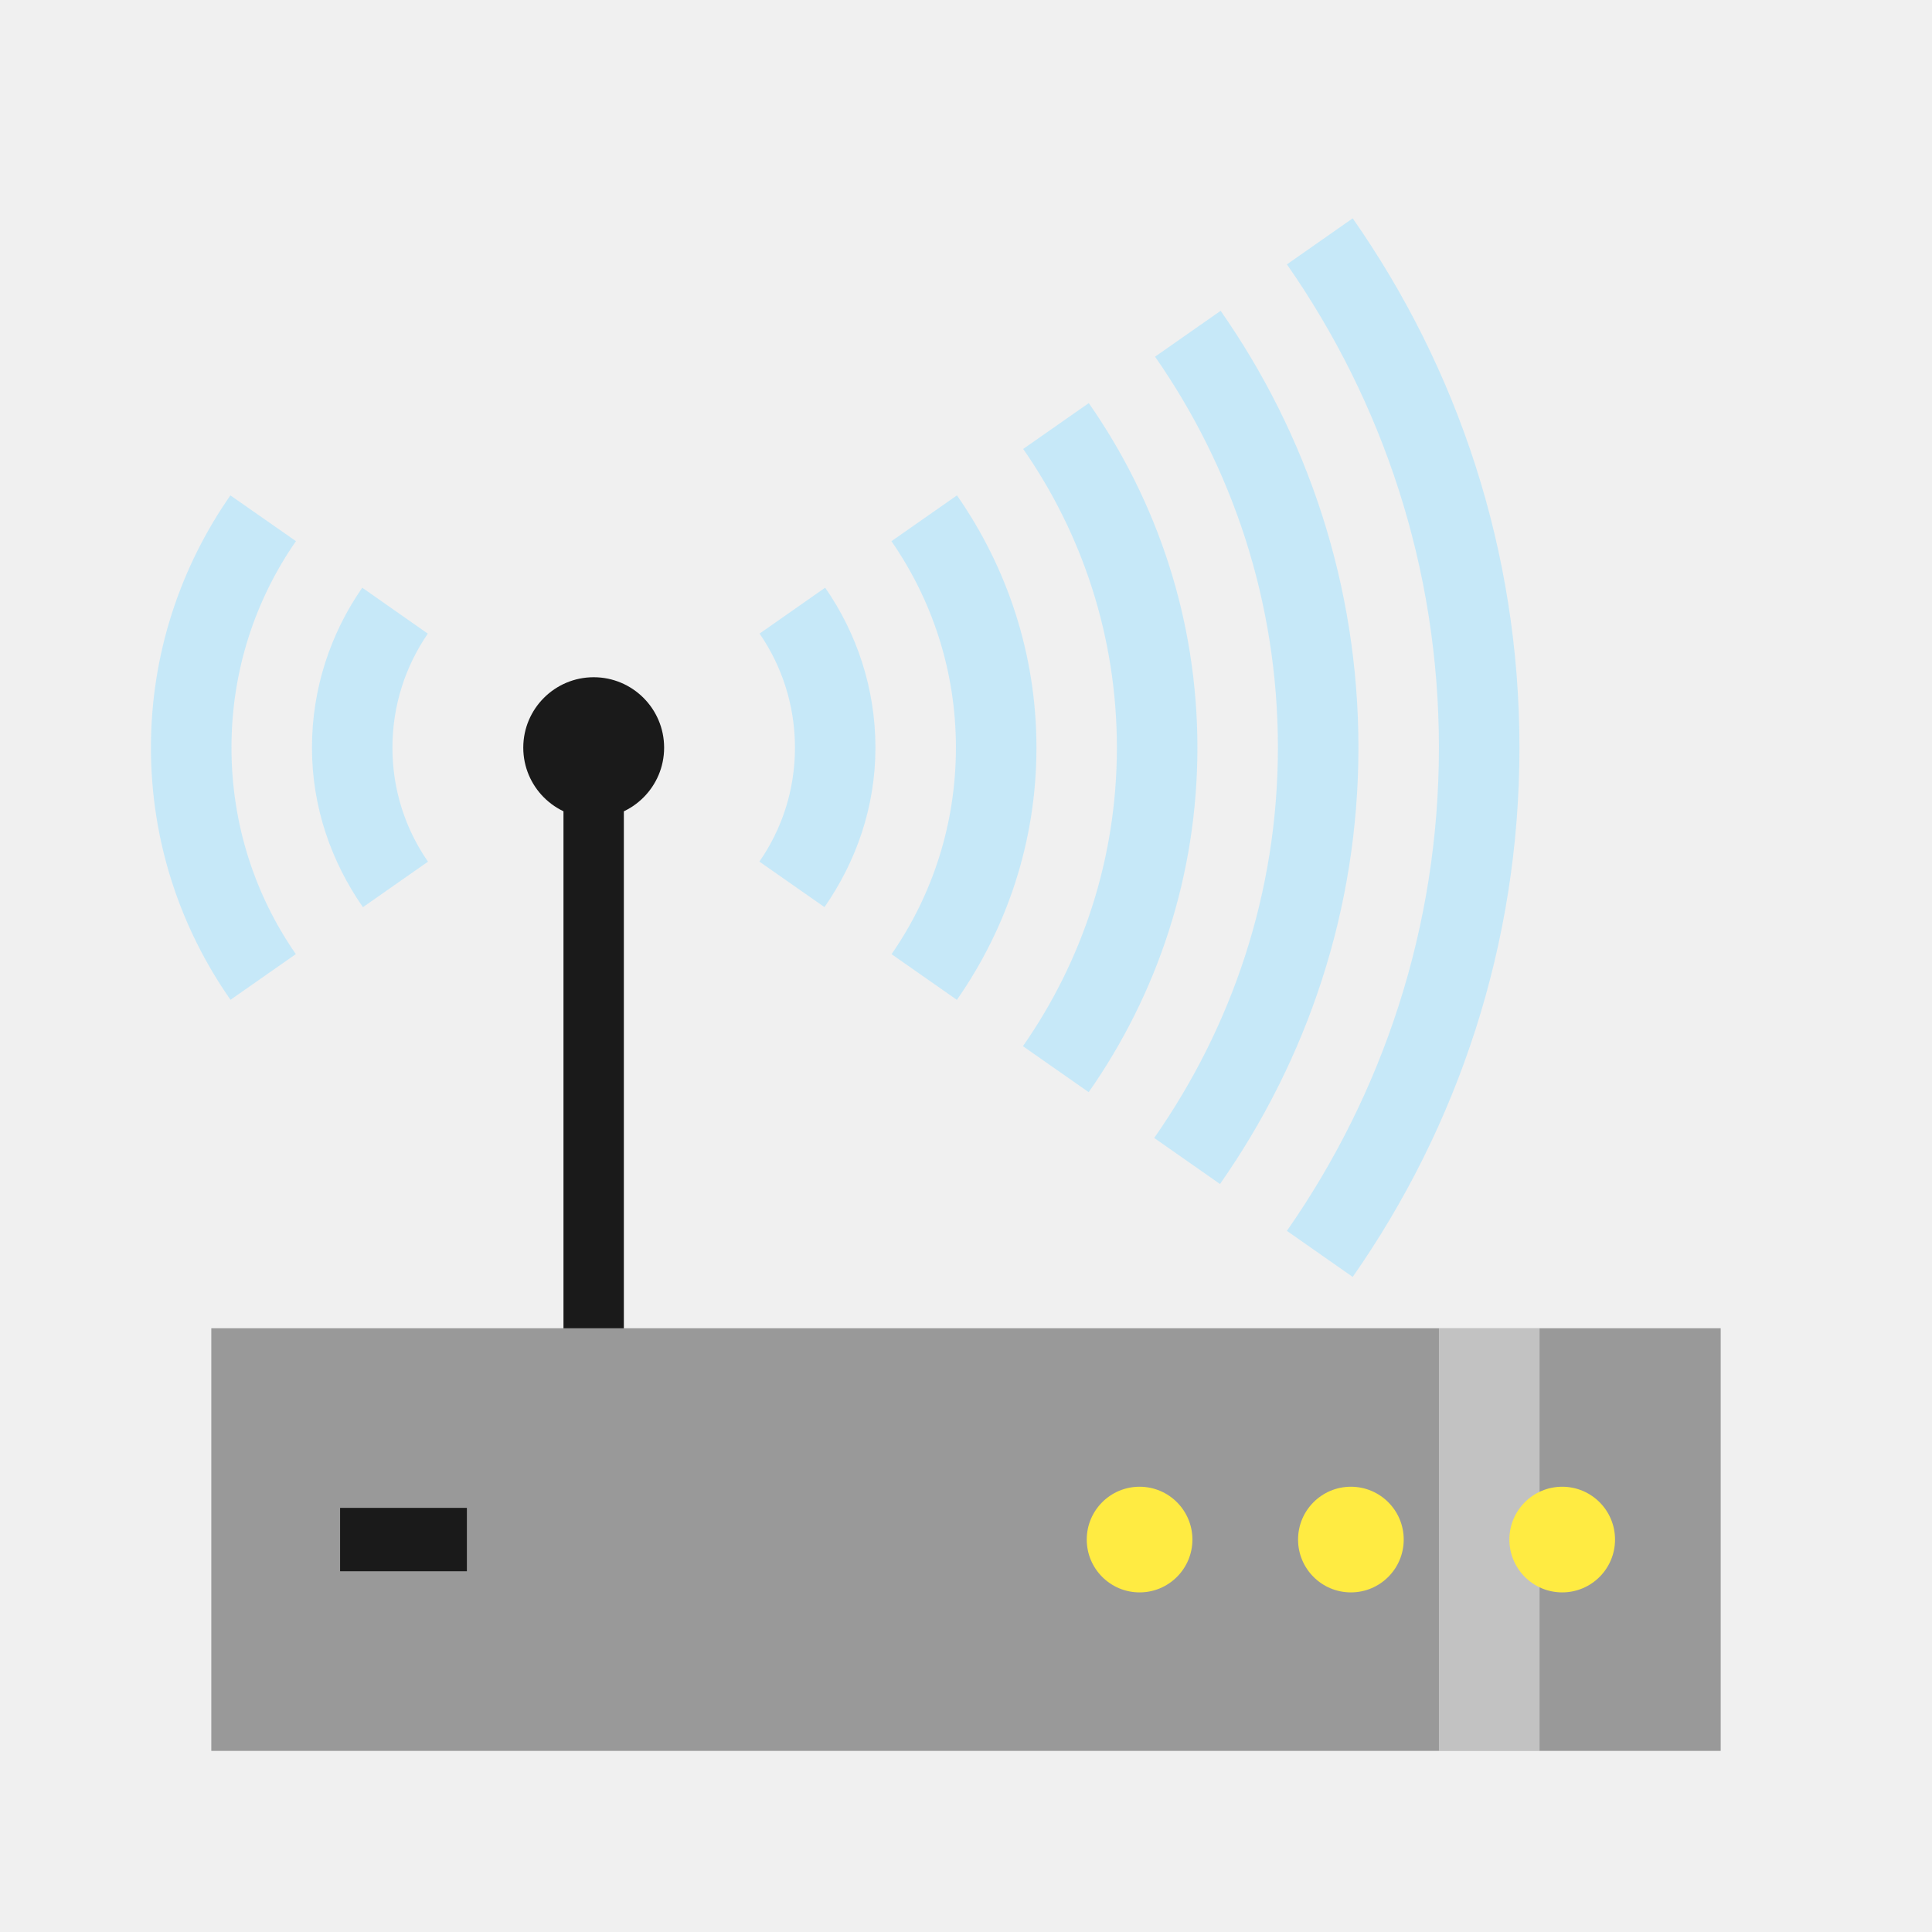
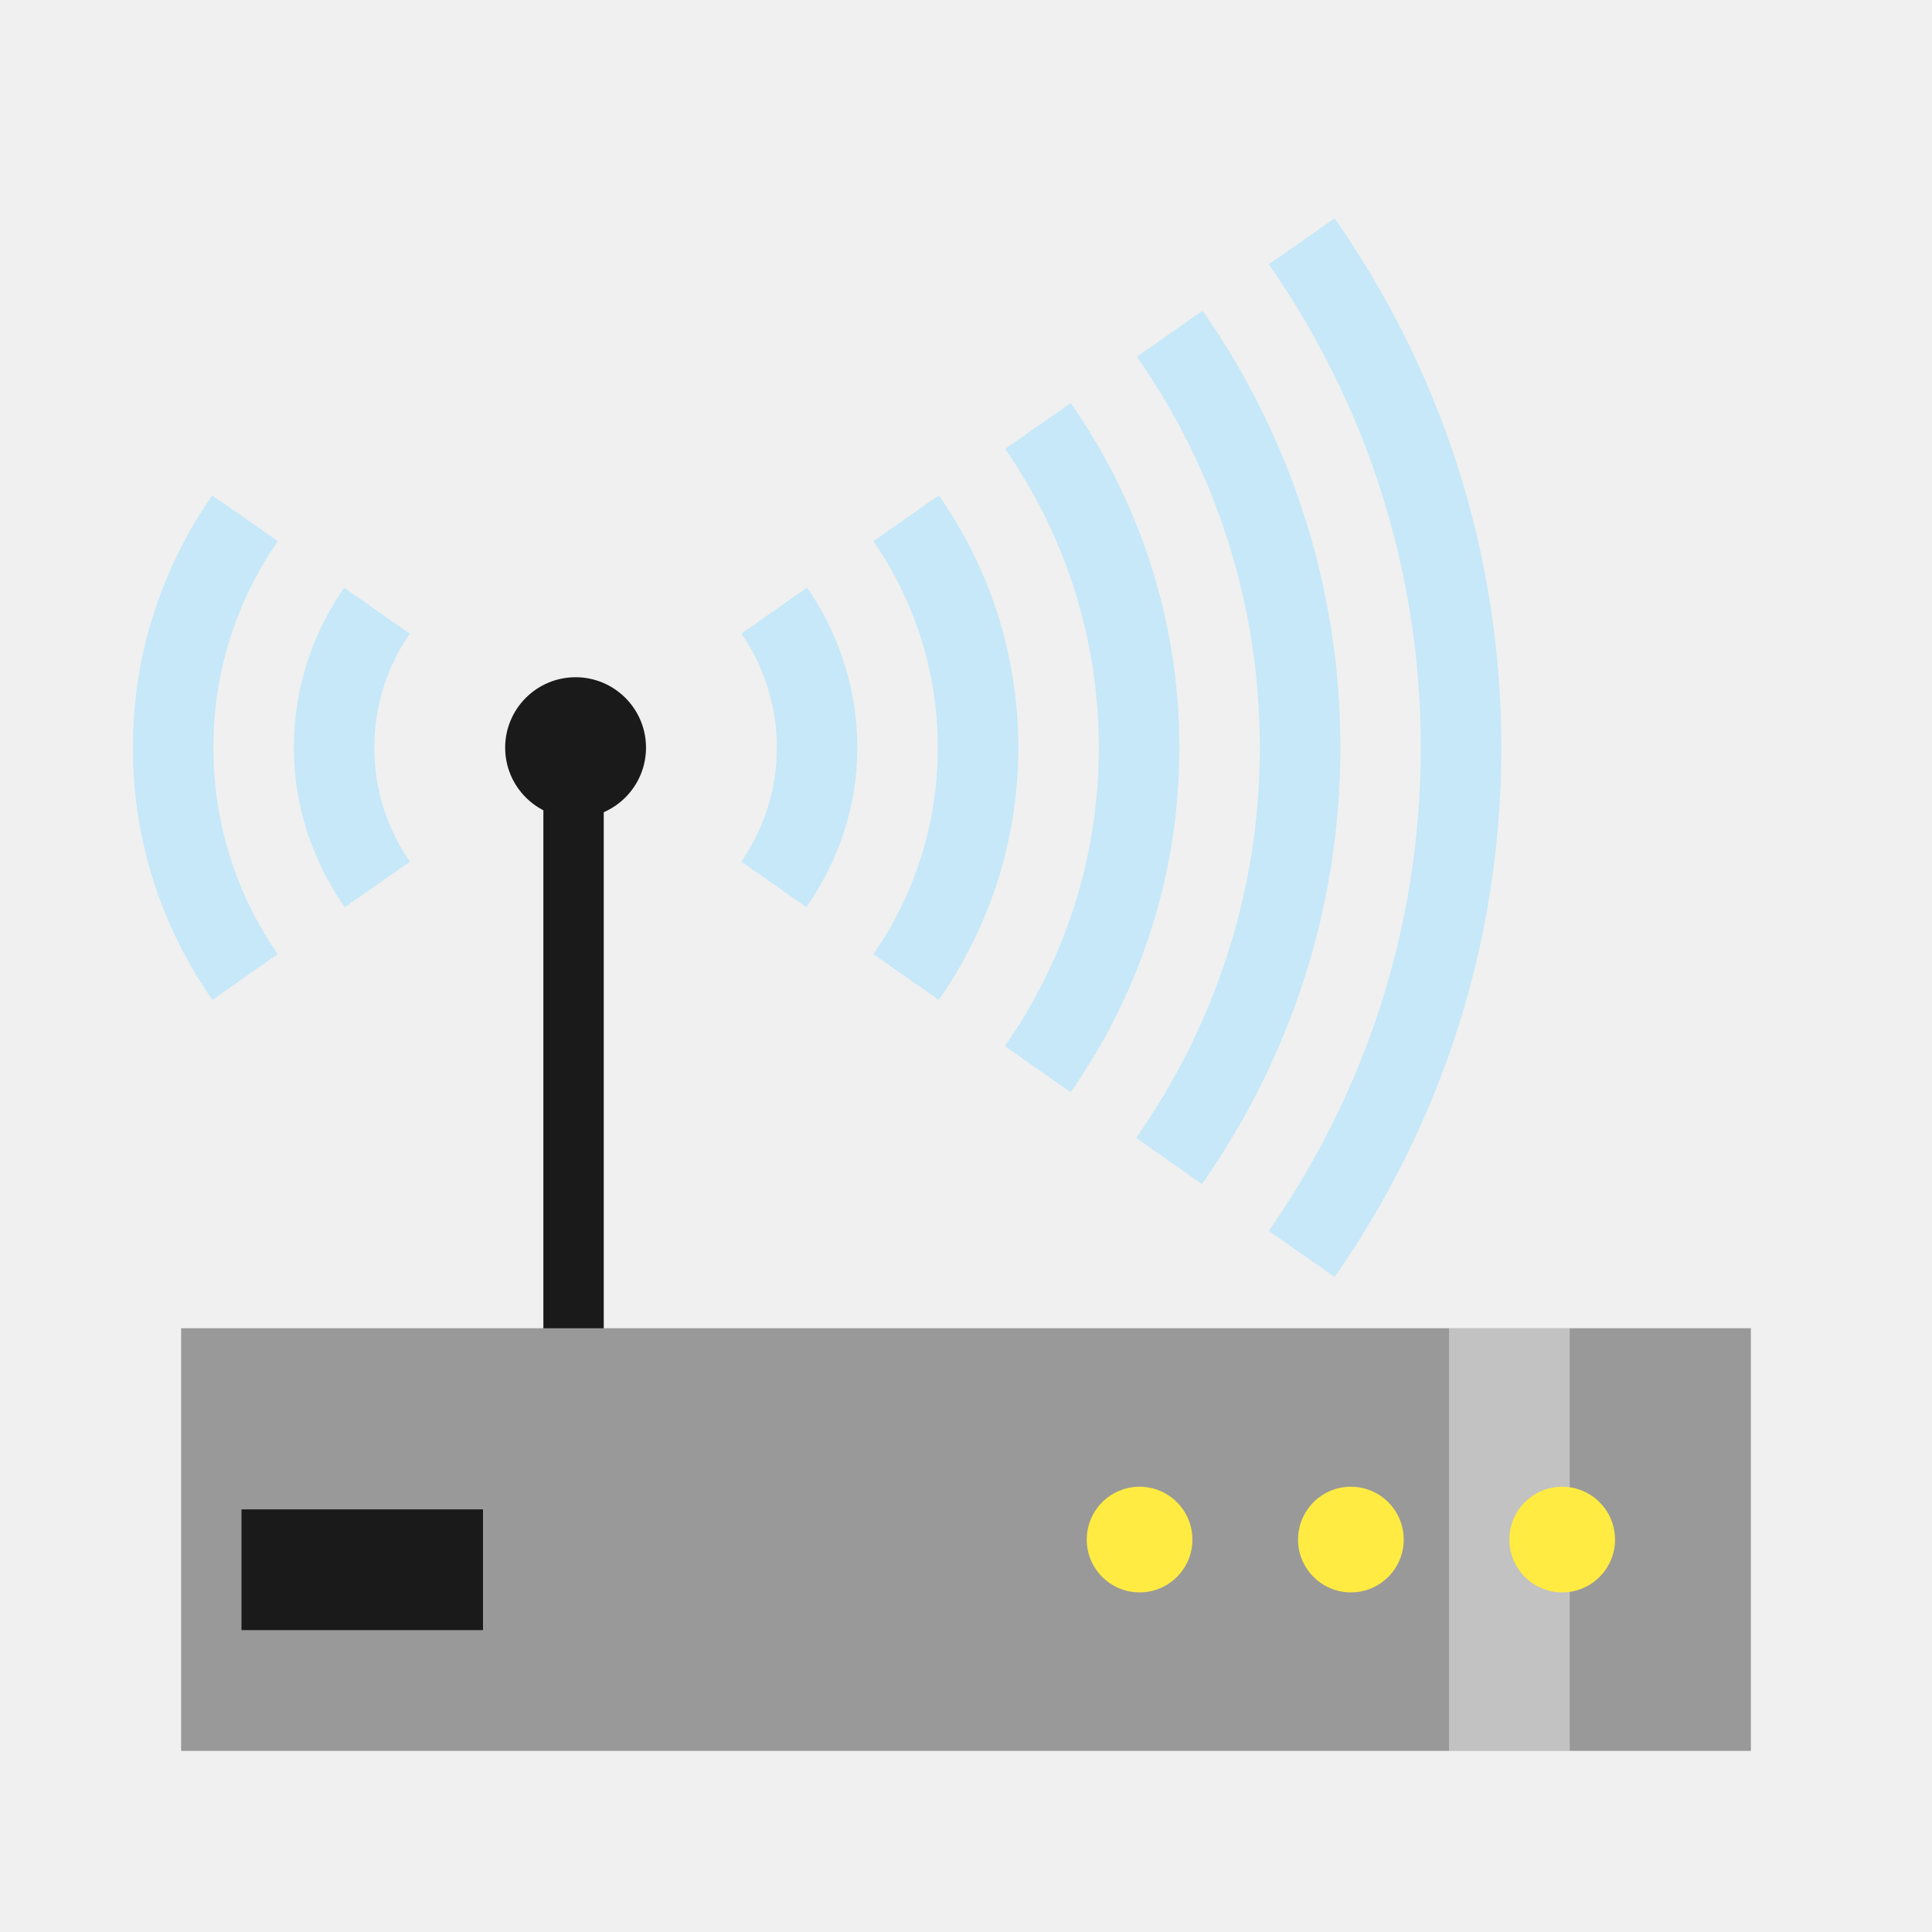
<svg xmlns="http://www.w3.org/2000/svg" viewBox="0 0 32 32" width="32" height="32" id="svg2" version="1.1" style="enable-background:new">
  <defs id="defs10">
    </defs>
-   <rect style="opacity:1;fill:#1a1a1a;fill-opacity:1;stroke:none;stroke-width:2;stroke-linecap:square;stroke-linejoin:round;stroke-miterlimit:4;stroke-dasharray:none;stroke-dashoffset:0;stroke-opacity:0.557" id="rect4222" width="1" height="11.2" x="9.333" y="12.517" />
-   <path id="path3069" d="M 3.5,22 28.5,22 l 0,7 -25,0 z" style="fill:#999999;stroke:none" />
-   <rect y="24.975" x="5.633" height="1.05" width="2.1" id="rect3115" style="fill:#1a1a1a;fill-opacity:1;stroke:none" />
-   <path style="opacity:1;fill:#1a1a1a;fill-opacity:1;stroke:none;stroke-width:0.7;stroke-linecap:round;stroke-linejoin:round;stroke-miterlimit:4;stroke-dasharray:none;stroke-dashoffset:0;stroke-opacity:1" d="M 11,12.383 A 1.167,1.167 0 0 1 9.833,13.55 1.167,1.167 0 0 1 8.667,12.383 1.167,1.167 0 0 1 9.833,11.217 1.167,1.167 0 0 1 11,12.383 Z" id="path4210" />
+   <rect style="opacity:1;fill:#1a1a1a;fill-opacity:1;stroke:none;stroke-width:2;stroke-linecap:square;stroke-linejoin:round;stroke-miterlimit:4;stroke-dasharray:none;stroke-dashoffset:0;stroke-opacity:0.557" id="rect4222" width="1" height="11" x="9" y="13" />
+   <path id="path3069" d="m 3,22 26,0 0,7 -26,0 z" style="fill:#999999;stroke:none" />
+   <rect y="25" x="4" height="2" width="4" id="rect3115" style="fill:#1a1a1a;fill-opacity:1;stroke:none" />
+   <path style="opacity:1;fill:#1a1a1a;fill-opacity:1;stroke:none;stroke-width:0.7;stroke-linecap:round;stroke-linejoin:round;stroke-miterlimit:4;stroke-dasharray:none;stroke-dashoffset:0;stroke-opacity:1" d="M 10.7,12.383 A 1.167,1.167 0 0 1 9.533,13.55 1.167,1.167 0 0 1 8.367,12.383 1.167,1.167 0 0 1 9.533,11.217 1.167,1.167 0 0 1 10.7,12.383 Z" id="path4210" />
  <circle style="opacity:1;fill:#ffeb42;fill-opacity:1;stroke:none;stroke-width:0.7;stroke-linecap:round;stroke-linejoin:round;stroke-miterlimit:4;stroke-dasharray:none;stroke-dashoffset:0;stroke-opacity:1" id="path4212" cx="18.875" cy="25.5" r="0.875" />
-   <rect style="opacity:0.4;fill:#ffffff;fill-opacity:1;stroke:none;stroke-width:2;stroke-linecap:square;stroke-linejoin:miter;stroke-miterlimit:4;stroke-dasharray:none;stroke-dashoffset:0;stroke-opacity:1" id="rect4264" width="1.667" height="7" x="23.833" y="22" />
+   <rect style="opacity:0.4;fill:#ffffff;fill-opacity:1;stroke:none;stroke-width:2;stroke-linecap:square;stroke-linejoin:miter;stroke-miterlimit:4;stroke-dasharray:none;stroke-dashoffset:0;stroke-opacity:1" id="rect4264" width="2" height="7" x="24" y="22" />
  <circle style="opacity:1;fill:#ffeb42;fill-opacity:1;stroke:none;stroke-width:0.7;stroke-linecap:round;stroke-linejoin:round;stroke-miterlimit:4;stroke-dasharray:none;stroke-dashoffset:0;stroke-opacity:1" id="path4212-5" cx="22.375" cy="25.5" r="0.875" />
  <circle style="opacity:1;fill:#ffeb42;fill-opacity:1;stroke:none;stroke-width:0.7;stroke-linecap:round;stroke-linejoin:round;stroke-miterlimit:4;stroke-dasharray:none;stroke-dashoffset:0;stroke-opacity:1" id="path4212-5-2" cx="25.875" cy="25.5" r="0.875" />
-   <path style="color:#000000;font-style:normal;font-variant:normal;font-weight:normal;font-stretch:normal;font-size:medium;line-height:normal;font-family:sans-serif;text-indent:0;text-align:start;text-decoration:none;text-decoration-line:none;text-decoration-style:solid;text-decoration-color:#000000;letter-spacing:normal;word-spacing:normal;text-transform:none;direction:ltr;block-progression:tb;writing-mode:lr-tb;baseline-shift:baseline;text-anchor:start;white-space:normal;clip-rule:nonzero;display:inline;overflow:visible;visibility:visible;opacity:1;isolation:auto;mix-blend-mode:normal;color-interpolation:sRGB;color-interpolation-filters:linearRGB;solid-color:#000000;solid-opacity:1;fill:#a6e3ff;fill-opacity:0.557;fill-rule:nonzero;stroke:none;stroke-width:2;stroke-linecap:square;stroke-linejoin:miter;stroke-miterlimit:4;stroke-dasharray:none;stroke-dashoffset:0;stroke-opacity:1;color-rendering:auto;image-rendering:auto;shape-rendering:auto;text-rendering:auto;enable-background:accumulate" d="m 20.217,5.148 -1.086,0.76 c 1.28,1.835 2.035,4.064 2.035,6.475 0,2.412 -0.767,4.632 -2.049,6.465 l 1.09,0.763 c 1.437,-2.051 2.293,-4.536 2.293,-7.228 0,-2.691 -0.848,-5.183 -2.283,-7.236 z m -2.184,1.529 -1.086,0.759 c 0.976,1.403 1.552,3.106 1.552,4.948 0,1.843 -0.579,3.543 -1.556,4.944 l 1.089,0.762 c 1.133,-1.618 1.801,-3.584 1.801,-5.706 0,-2.122 -0.669,-4.087 -1.799,-5.707 z M 3.816,8.205 c -0.827,1.187 -1.316,2.626 -1.316,4.178 0,1.553 0.489,2.992 1.318,4.177 l 1.082,-0.757 c -0.673,-0.969 -1.066,-2.147 -1.066,-3.421 0,-1.273 0.395,-2.45 1.068,-3.419 z m 12.034,0 -1.085,0.759 c 0.672,0.97 1.068,2.146 1.068,3.419 0,1.273 -0.394,2.451 -1.066,3.421 l 1.082,0.757 c 0.828,-1.186 1.318,-2.624 1.318,-4.177 0,-1.553 -0.489,-2.991 -1.316,-4.178 z M 6,9.734 c -0.523,0.754 -0.833,1.666 -0.833,2.65 0,0.984 0.32,1.889 0.844,2.642 l 1.078,-0.754 c -0.371,-0.535 -0.589,-1.183 -0.589,-1.888 0,-0.704 0.218,-1.353 0.586,-1.889 z m 7.667,0 -1.086,0.76 c 0.368,0.536 0.586,1.186 0.586,1.889 0,0.705 -0.218,1.353 -0.589,1.888 l 1.078,0.754 c 0.524,-0.753 0.844,-1.658 0.844,-2.642 0,-0.983 -0.31,-1.896 -0.833,-2.65 z" id="path4217-9" />
-   <path style="color:#000000;font-style:normal;font-variant:normal;font-weight:normal;font-stretch:normal;font-size:medium;line-height:normal;font-family:sans-serif;text-indent:0;text-align:start;text-decoration:none;text-decoration-line:none;text-decoration-style:solid;text-decoration-color:#000000;letter-spacing:normal;word-spacing:normal;text-transform:none;direction:ltr;block-progression:tb;writing-mode:lr-tb;baseline-shift:baseline;text-anchor:start;white-space:normal;clip-rule:nonzero;display:inline;overflow:visible;visibility:visible;opacity:1;isolation:auto;mix-blend-mode:normal;color-interpolation:sRGB;color-interpolation-filters:linearRGB;solid-color:#000000;solid-opacity:1;fill:#a6e3ff;fill-opacity:0.557;fill-rule:nonzero;stroke:none;stroke-width:2;stroke-linecap:square;stroke-linejoin:miter;stroke-miterlimit:4;stroke-dasharray:none;stroke-dashoffset:0;stroke-opacity:1;color-rendering:auto;image-rendering:auto;shape-rendering:auto;text-rendering:auto;enable-background:accumulate" d="m 22.405,3.616 -1.09,0.763 c 1.583,2.268 2.518,5.024 2.518,8.004 0,2.98 -0.935,5.735 -2.518,8.004 l 1.09,0.763 c 1.738,-2.486 2.762,-5.507 2.762,-8.767 0,-3.26 -1.024,-6.281 -2.762,-8.767 z" id="path4202" />
+   <path style="color:#000000;font-style:normal;font-variant:normal;font-weight:normal;font-stretch:normal;font-size:medium;line-height:normal;font-family:sans-serif;text-indent:0;text-align:start;text-decoration:none;text-decoration-line:none;text-decoration-style:solid;text-decoration-color:#000000;letter-spacing:normal;word-spacing:normal;text-transform:none;direction:ltr;block-progression:tb;writing-mode:lr-tb;baseline-shift:baseline;text-anchor:start;white-space:normal;clip-rule:nonzero;display:inline;overflow:visible;visibility:visible;opacity:1;isolation:auto;mix-blend-mode:normal;color-interpolation:sRGB;color-interpolation-filters:linearRGB;solid-color:#000000;solid-opacity:1;fill:#a6e3ff;fill-opacity:0.557;fill-rule:nonzero;stroke:none;stroke-width:2;stroke-linecap:square;stroke-linejoin:miter;stroke-miterlimit:4;stroke-dasharray:none;stroke-dashoffset:0;stroke-opacity:1;color-rendering:auto;image-rendering:auto;shape-rendering:auto;text-rendering:auto;enable-background:accumulate" d="m 19.918,5.148 -1.086,0.76 c 1.28,1.835 2.035,4.064 2.035,6.475 0,2.412 -0.767,4.632 -2.049,6.465 l 1.09,0.763 c 1.437,-2.051 2.293,-4.536 2.293,-7.228 0,-2.691 -0.848,-5.183 -2.283,-7.236 z m -2.184,1.529 -1.086,0.759 c 0.976,1.403 1.552,3.106 1.552,4.948 0,1.843 -0.579,3.543 -1.556,4.944 l 1.089,0.762 c 1.133,-1.618 1.801,-3.584 1.801,-5.706 0,-2.122 -0.669,-4.087 -1.799,-5.707 z M 3.516,8.205 C 2.689,9.392 2.2,10.831 2.2,12.383 c 0,1.553 0.489,2.992 1.318,4.177 l 1.082,-0.757 c -0.673,-0.969 -1.066,-2.147 -1.066,-3.421 0,-1.273 0.395,-2.45 1.068,-3.419 z m 12.034,0 -1.085,0.759 c 0.672,0.97 1.068,2.146 1.068,3.419 0,1.273 -0.394,2.451 -1.066,3.421 l 1.082,0.757 c 0.828,-1.186 1.318,-2.624 1.318,-4.177 0,-1.553 -0.489,-2.991 -1.316,-4.178 z M 5.7,9.734 c -0.523,0.754 -0.833,1.666 -0.833,2.65 0,0.984 0.32,1.889 0.844,2.642 l 1.078,-0.754 c -0.371,-0.535 -0.589,-1.183 -0.589,-1.888 0,-0.704 0.218,-1.353 0.586,-1.889 z m 7.667,0 -1.086,0.76 c 0.368,0.536 0.586,1.186 0.586,1.889 0,0.705 -0.218,1.353 -0.589,1.888 l 1.078,0.754 c 0.524,-0.753 0.844,-1.658 0.844,-2.642 0,-0.983 -0.31,-1.896 -0.833,-2.65 z" id="path4217-9" />
+   <path style="color:#000000;font-style:normal;font-variant:normal;font-weight:normal;font-stretch:normal;font-size:medium;line-height:normal;font-family:sans-serif;text-indent:0;text-align:start;text-decoration:none;text-decoration-line:none;text-decoration-style:solid;text-decoration-color:#000000;letter-spacing:normal;word-spacing:normal;text-transform:none;direction:ltr;block-progression:tb;writing-mode:lr-tb;baseline-shift:baseline;text-anchor:start;white-space:normal;clip-rule:nonzero;display:inline;overflow:visible;visibility:visible;opacity:1;isolation:auto;mix-blend-mode:normal;color-interpolation:sRGB;color-interpolation-filters:linearRGB;solid-color:#000000;solid-opacity:1;fill:#a6e3ff;fill-opacity:0.557;fill-rule:nonzero;stroke:none;stroke-width:2;stroke-linecap:square;stroke-linejoin:miter;stroke-miterlimit:4;stroke-dasharray:none;stroke-dashoffset:0;stroke-opacity:1;color-rendering:auto;image-rendering:auto;shape-rendering:auto;text-rendering:auto;enable-background:accumulate" d="m 22.105,3.616 -1.09,0.763 c 1.583,2.268 2.518,5.024 2.518,8.004 0,2.98 -0.935,5.735 -2.518,8.004 l 1.09,0.763 c 1.738,-2.486 2.762,-5.507 2.762,-8.767 0,-3.26 -1.024,-6.281 -2.762,-8.767 z" id="path4202" />
</svg>
